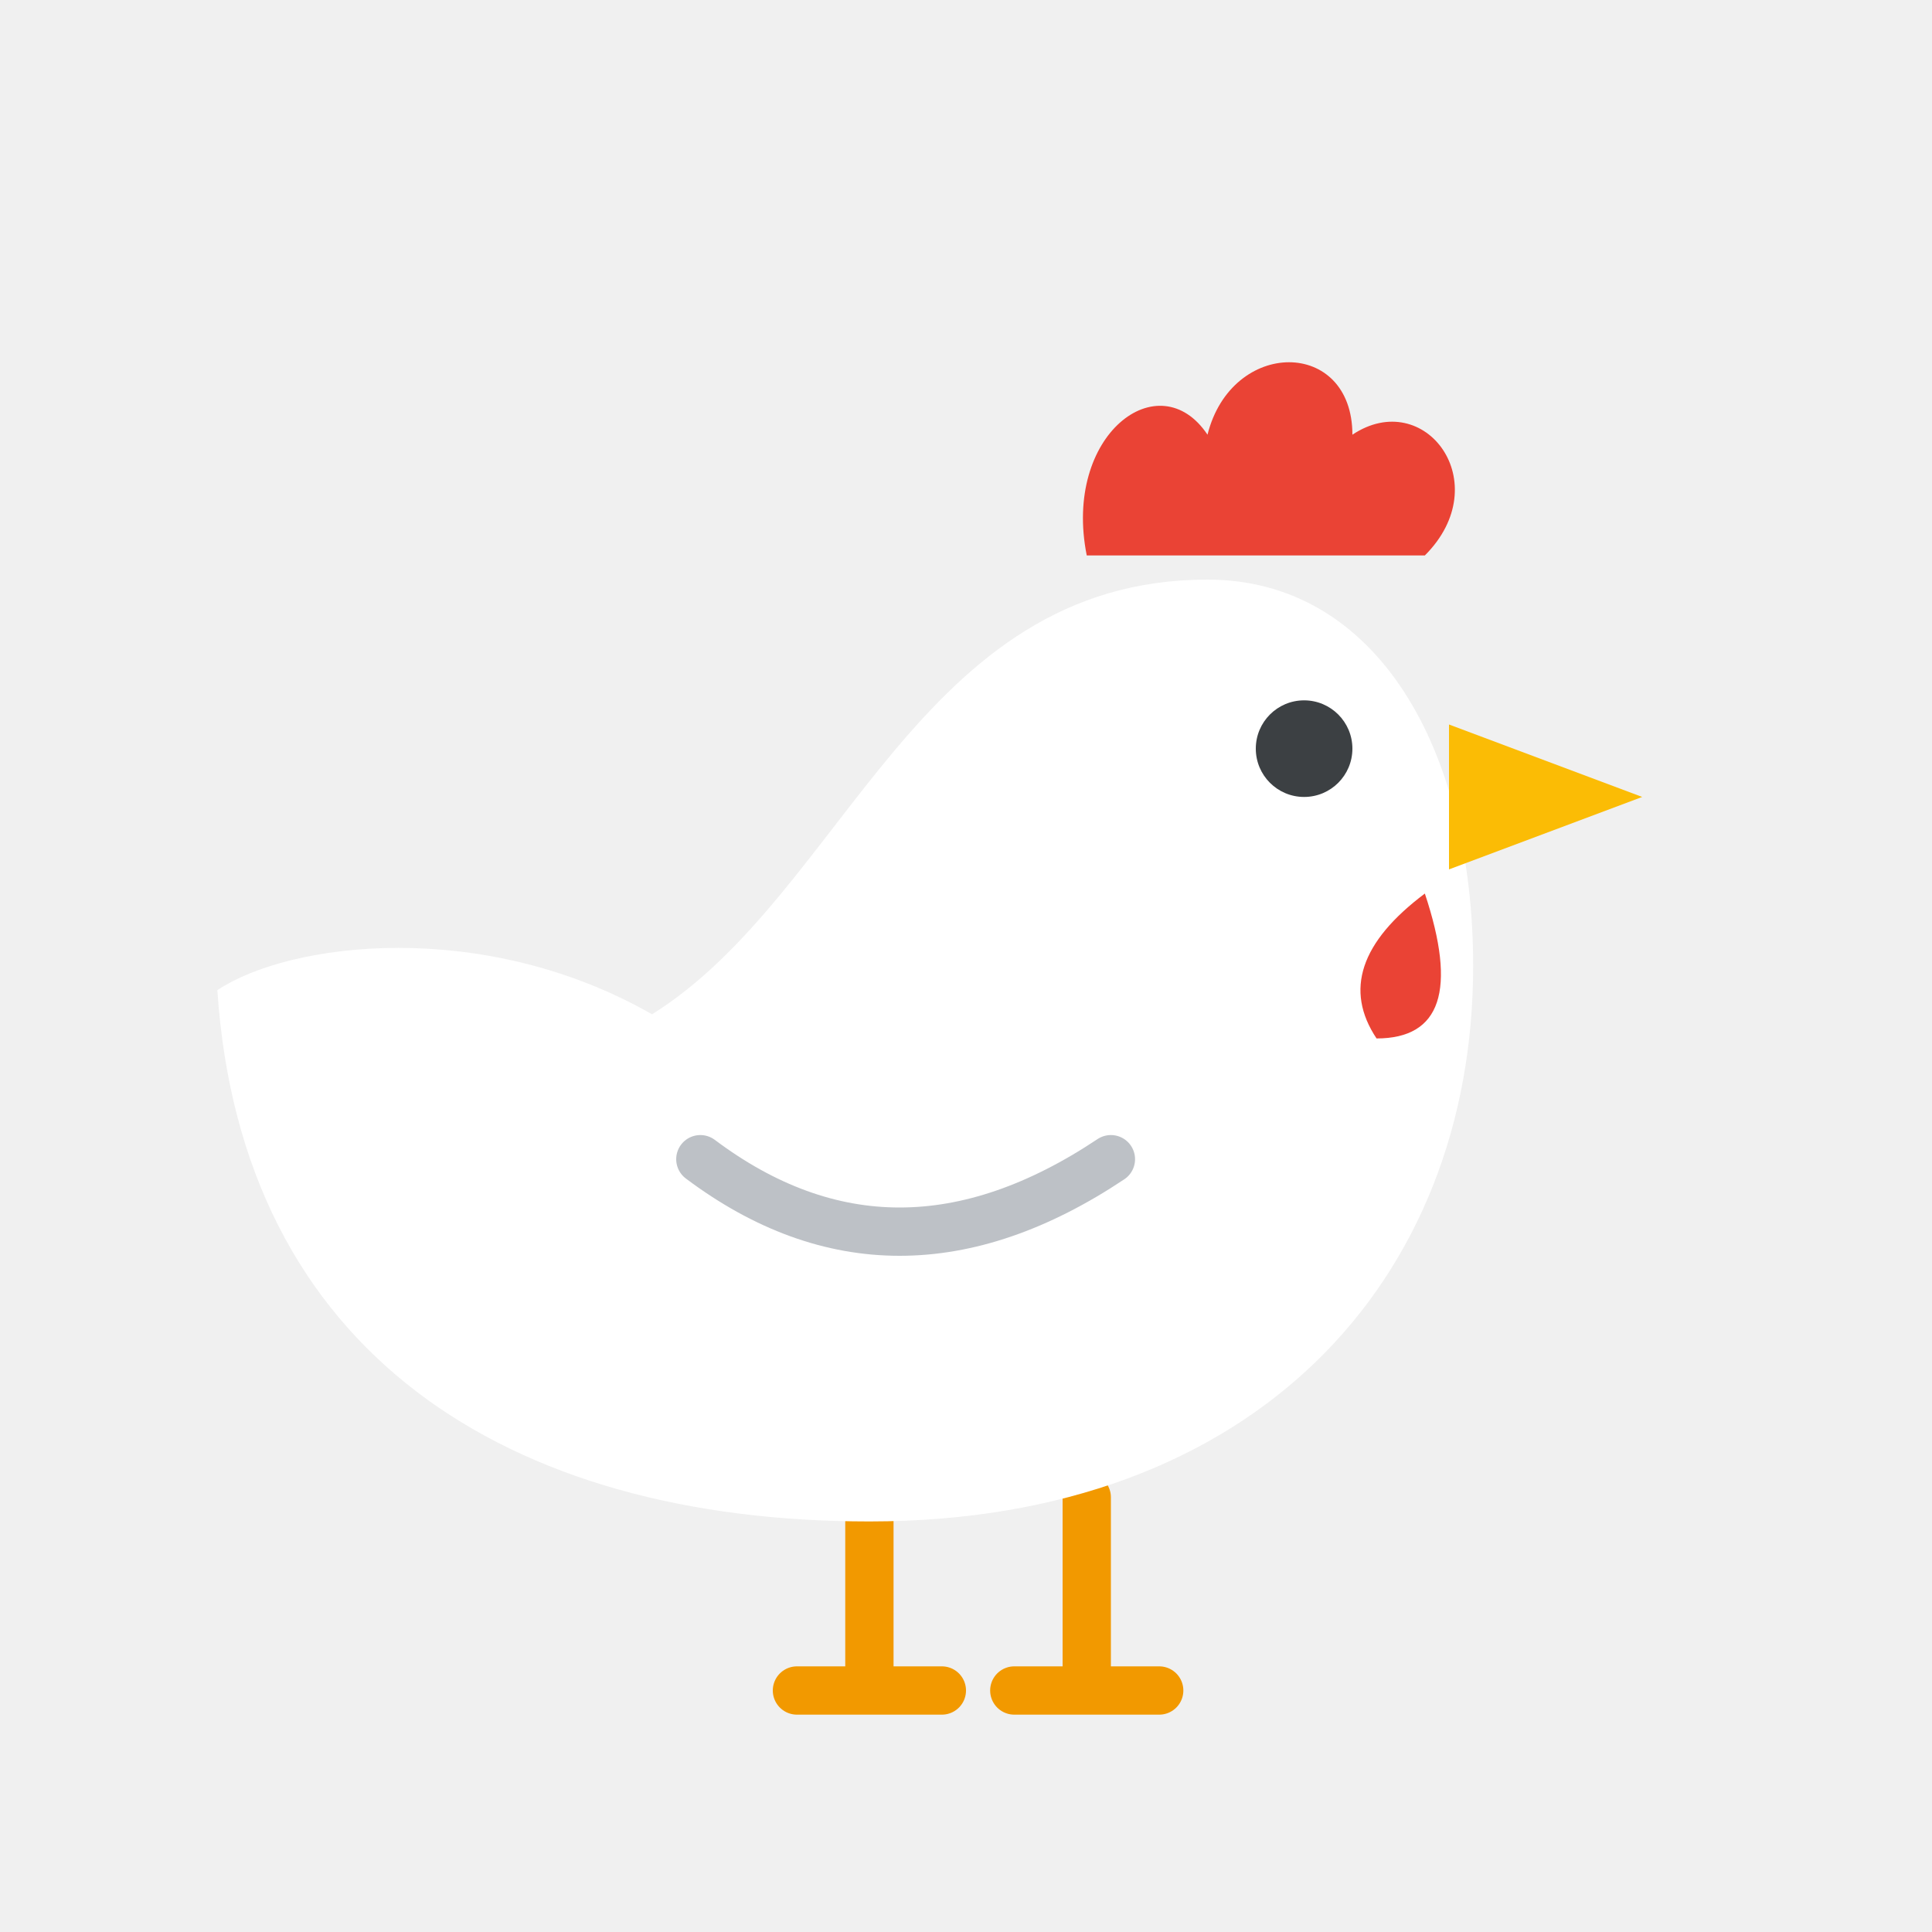
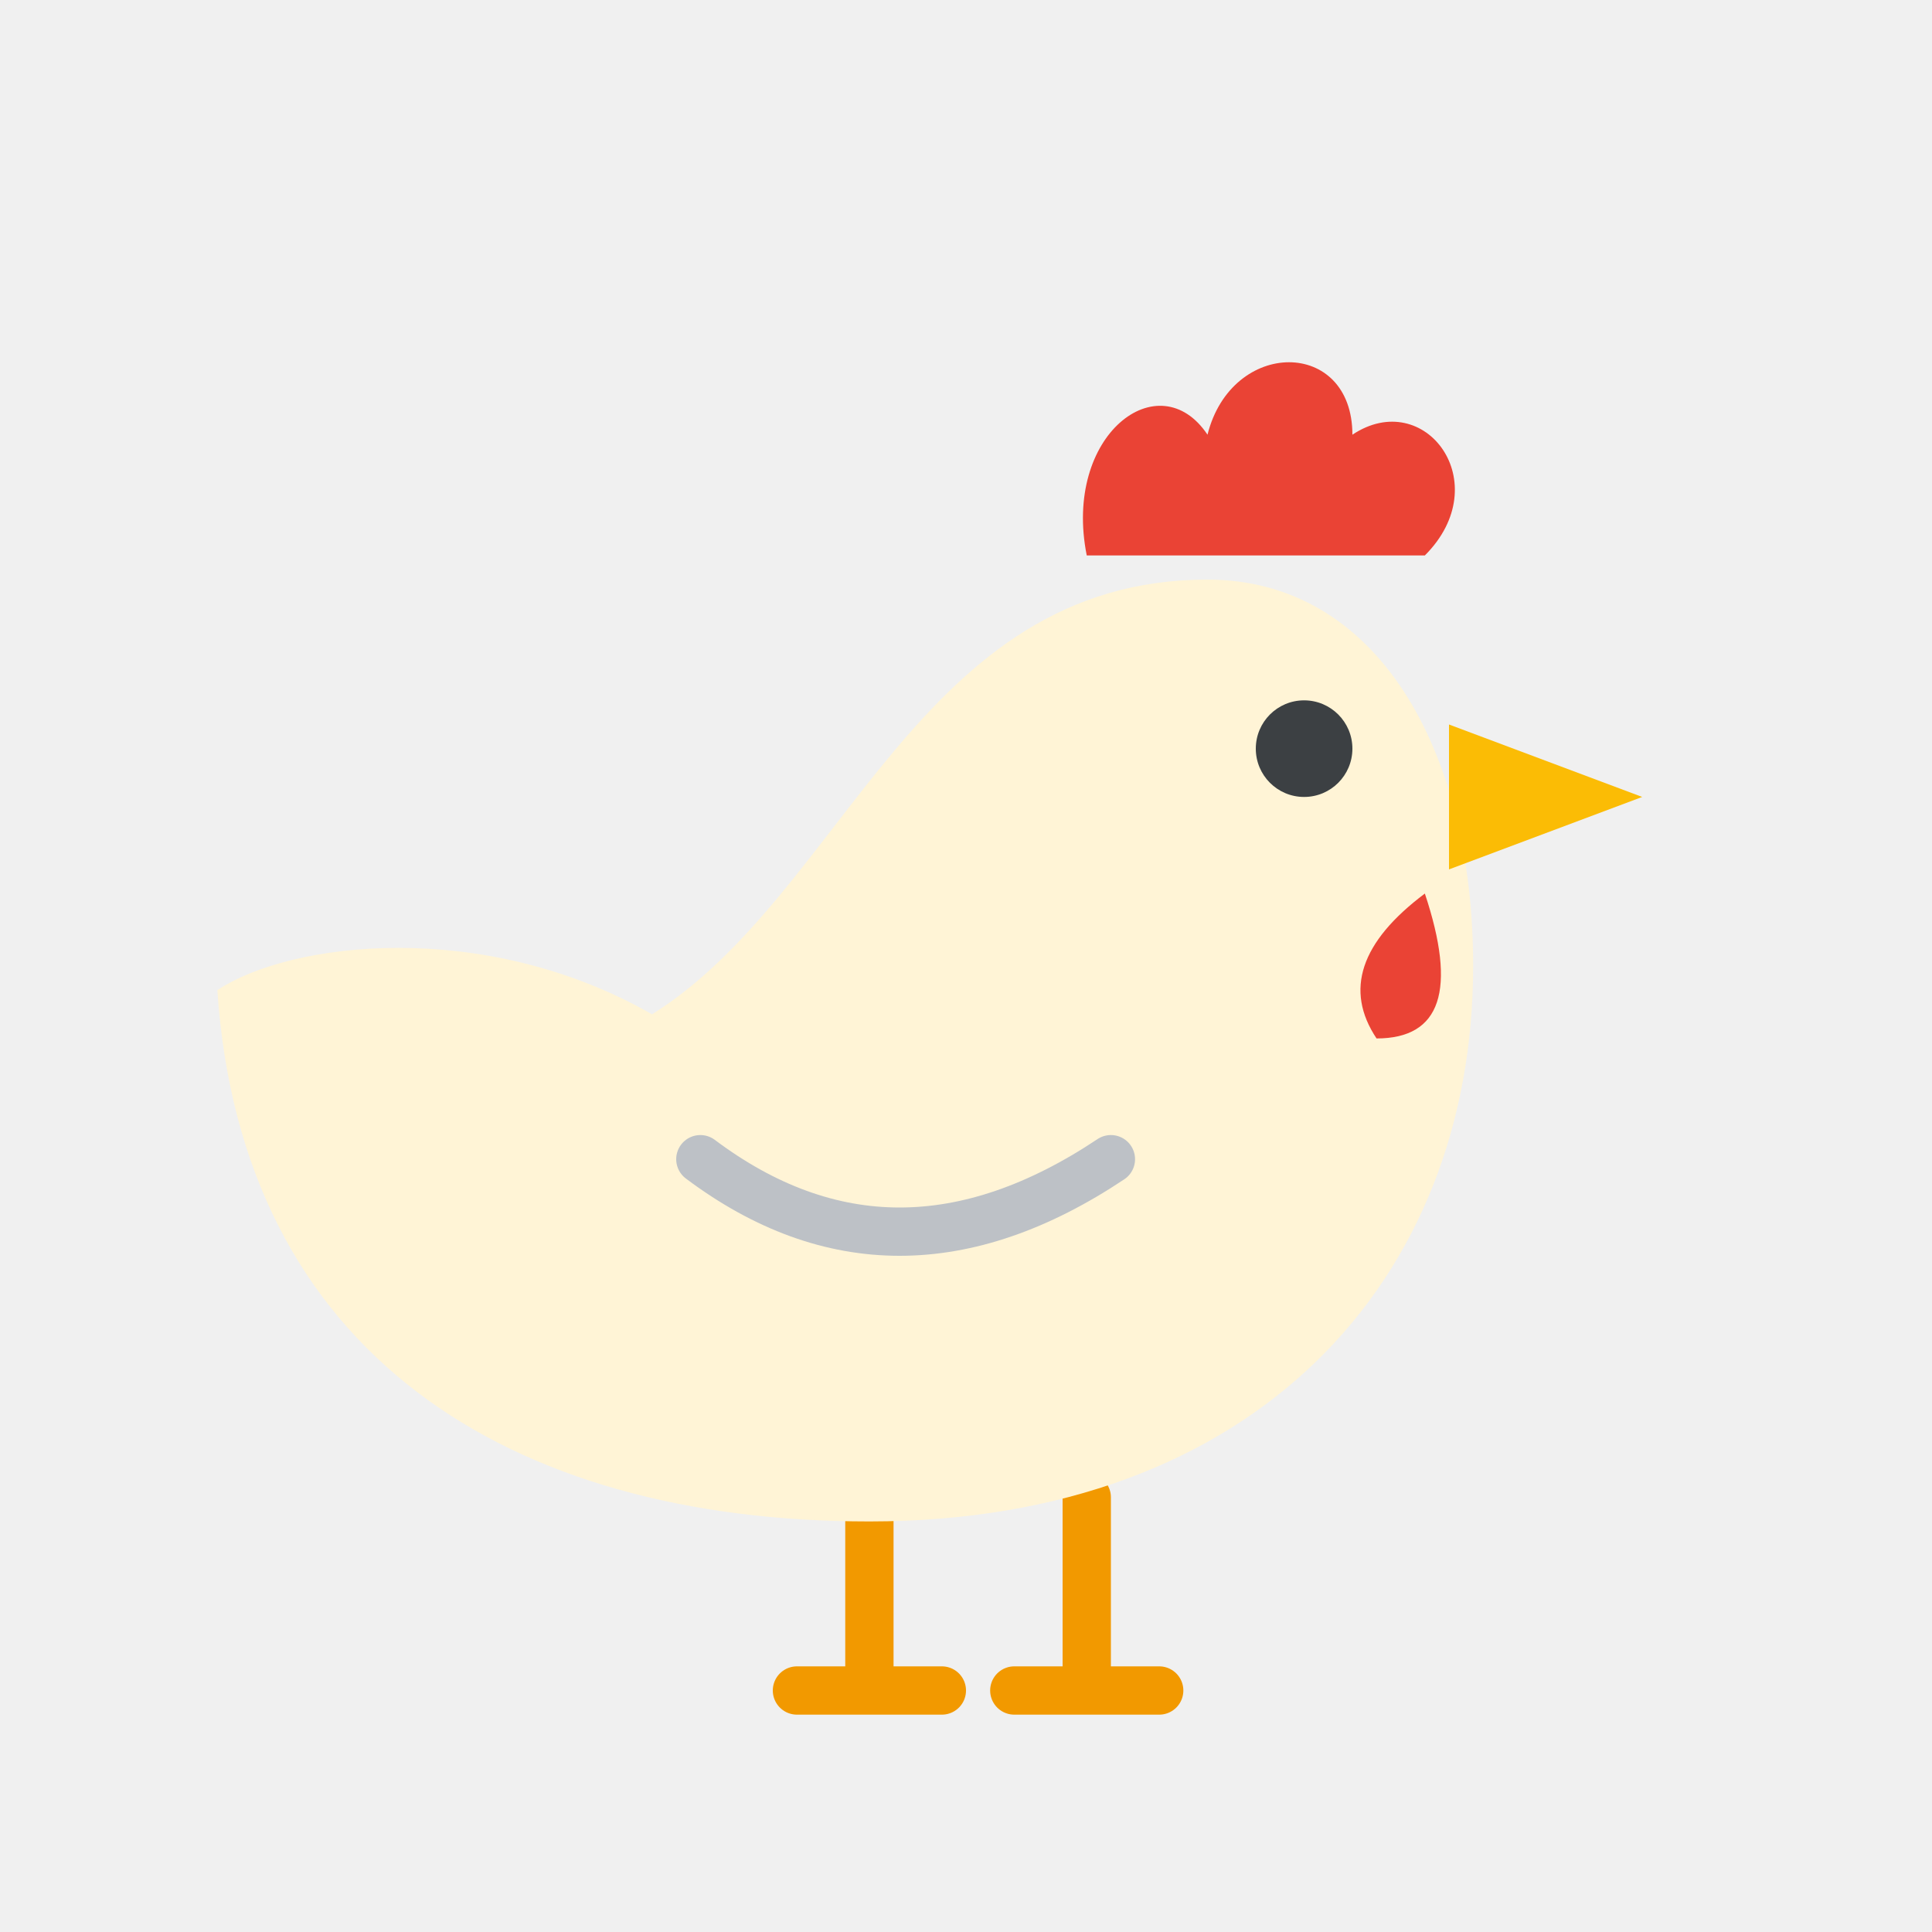
<svg xmlns="http://www.w3.org/2000/svg" viewBox="0 0 160 160">
  <path d="M72 124v16M90 124v16M66 140h12M84 140h12" fill="none" stroke-width="4" stroke-linecap="round" stroke-linejoin="round" stroke="#F29900" />
-   <path d="M100 48c-24 0-30 26-46 36-14-8-30-6-36-2 2 30 24 44 54 44 32 0 50-20 50-46 0-18-8-32-22-32z" fill="#FFFFFF" />
+   <path d="M100 48c-24 0-30 26-46 36-14-8-30-6-36-2 2 30 24 44 54 44 32 0 50-20 50-46 0-18-8-32-22-32z" fill="#FFF4D6" />
  <path d="M90 46c-2-10 6-16 10-10 2-8 12-8 12 0 6-4 12 4 6 10z" fill="#EA4335" />
  <path d="M120 60l16 6-16 6z" stroke-linejoin="round" fill="#FBBC05" />
  <path d="M118 74q4 12-4 12-4-6 4-12z" fill="#EA4335" />
  <circle cx="108" cy="62" r="4" fill="#3C4043" />
  <path d="M58 96q16 12 34 0" fill="none" stroke-width="4" stroke-linecap="round" stroke-linejoin="round" stroke="#BDC1C6" />
</svg>
